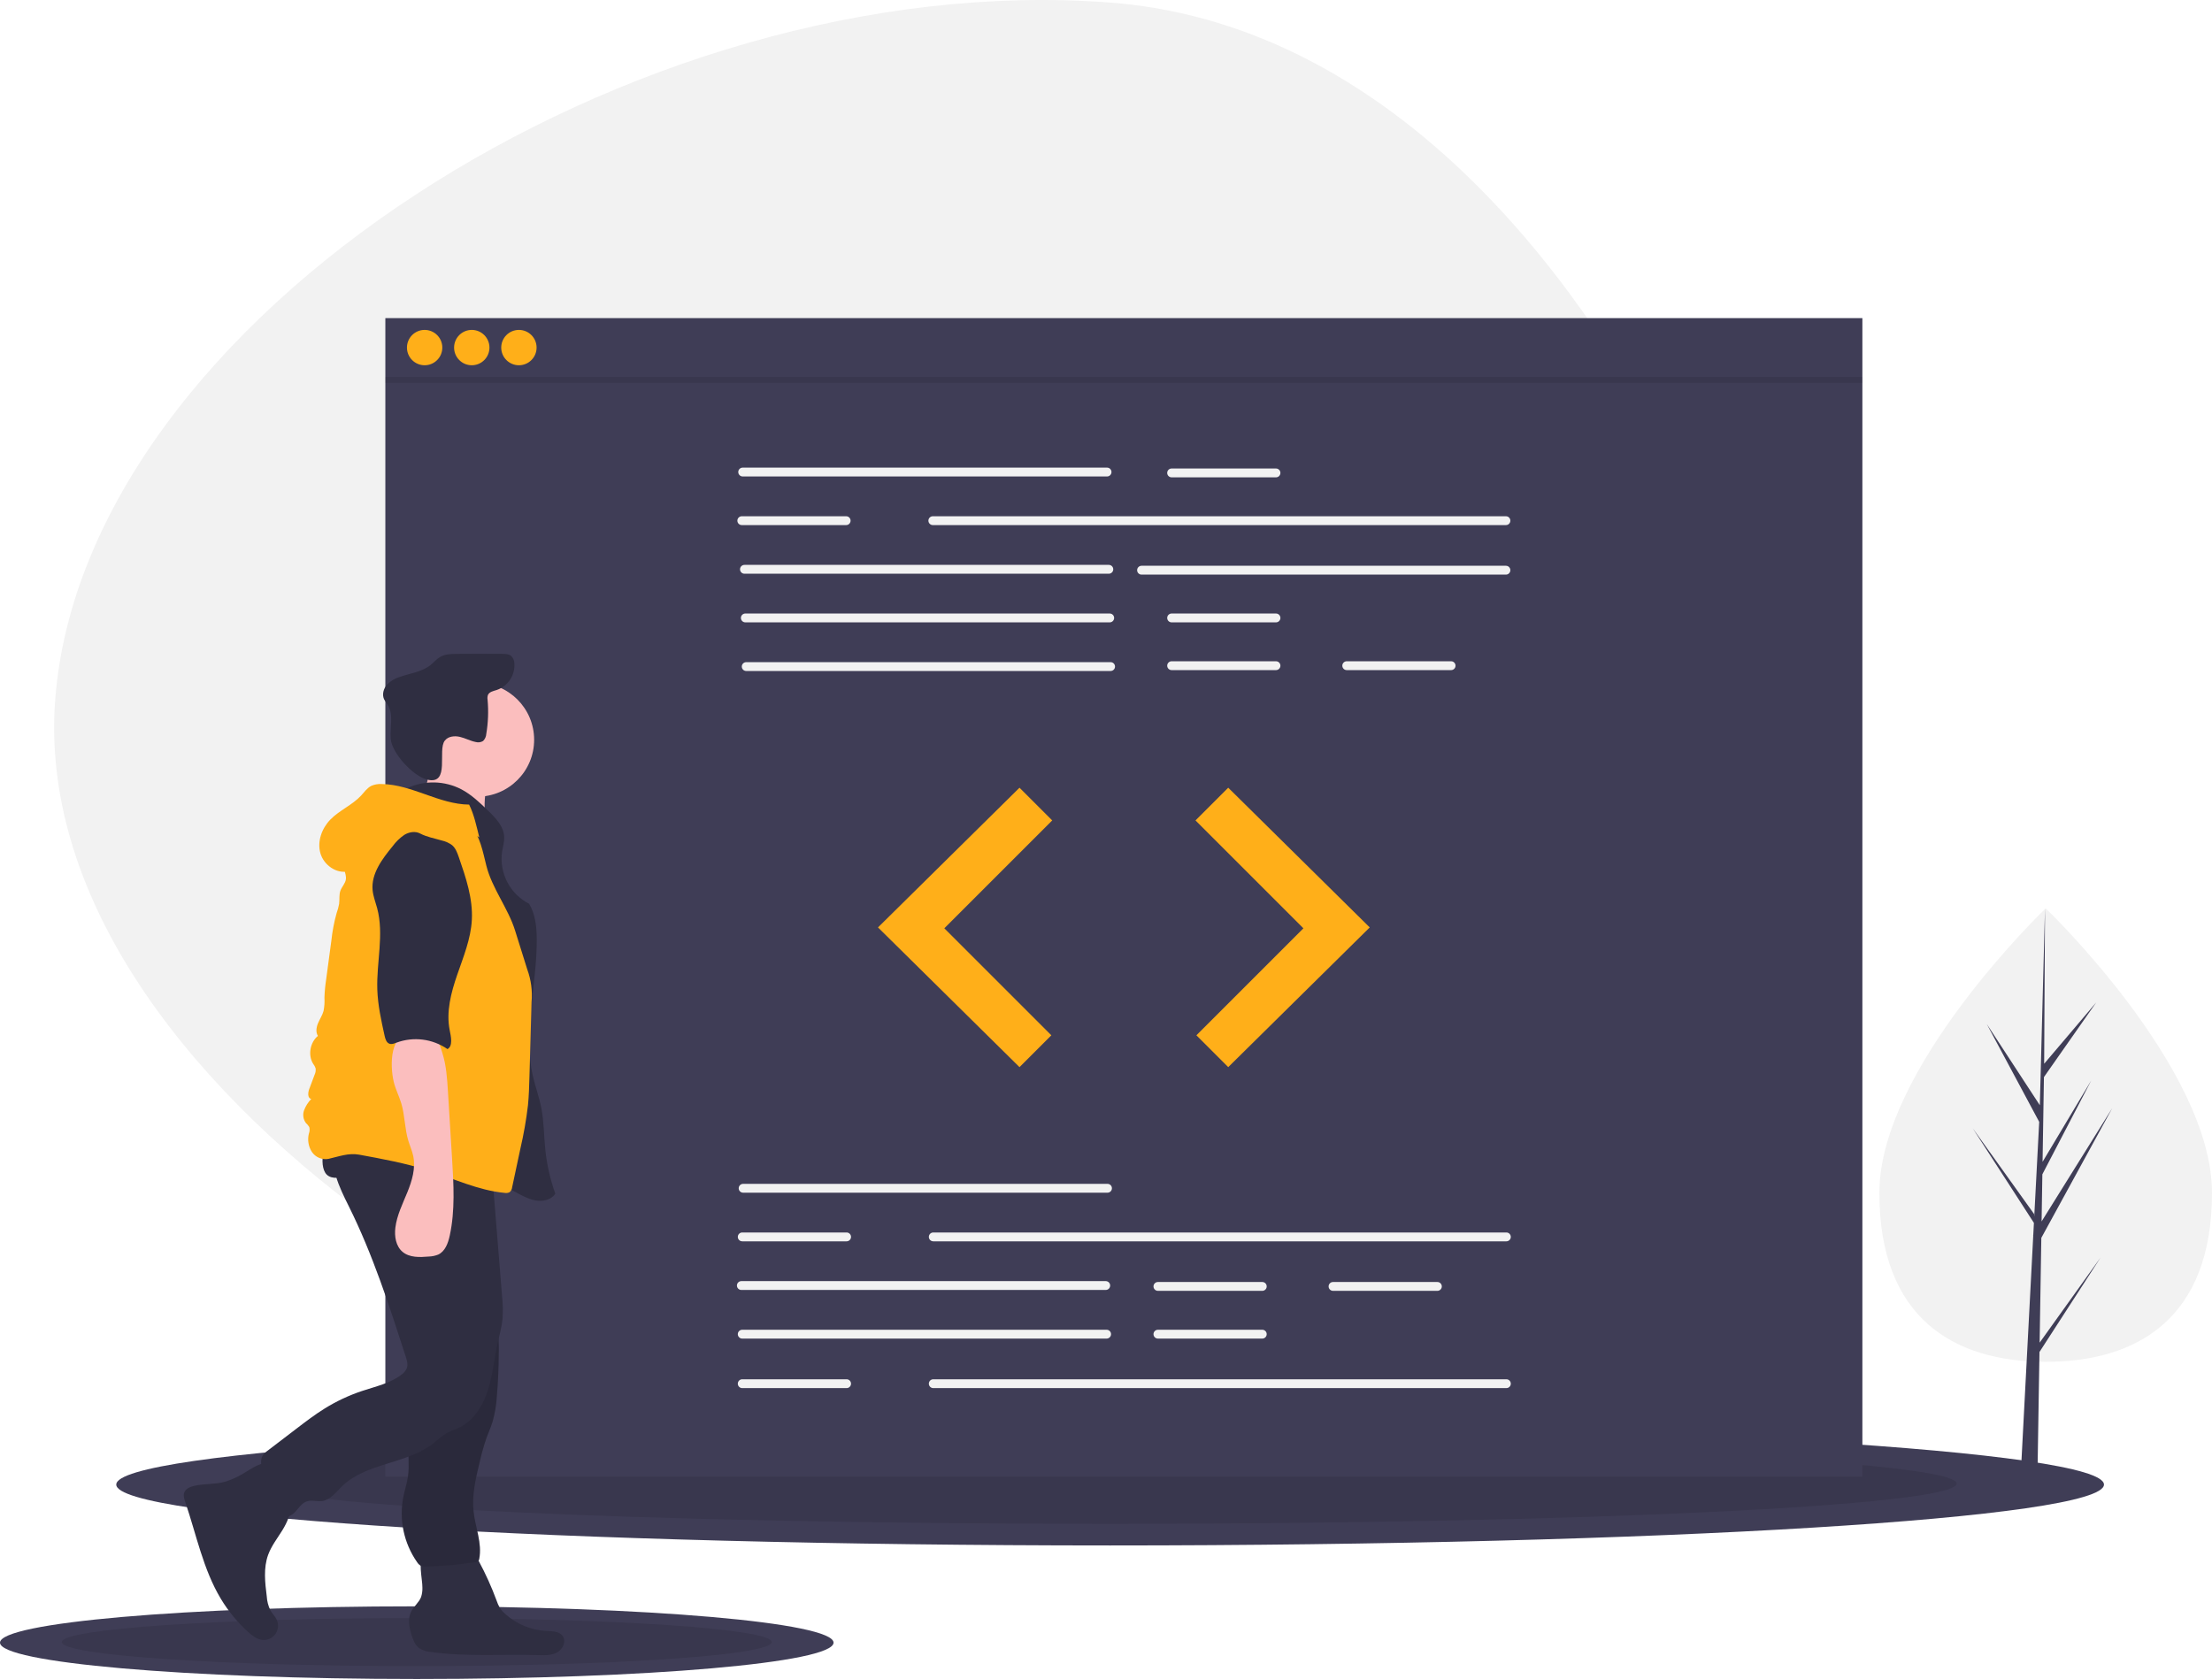
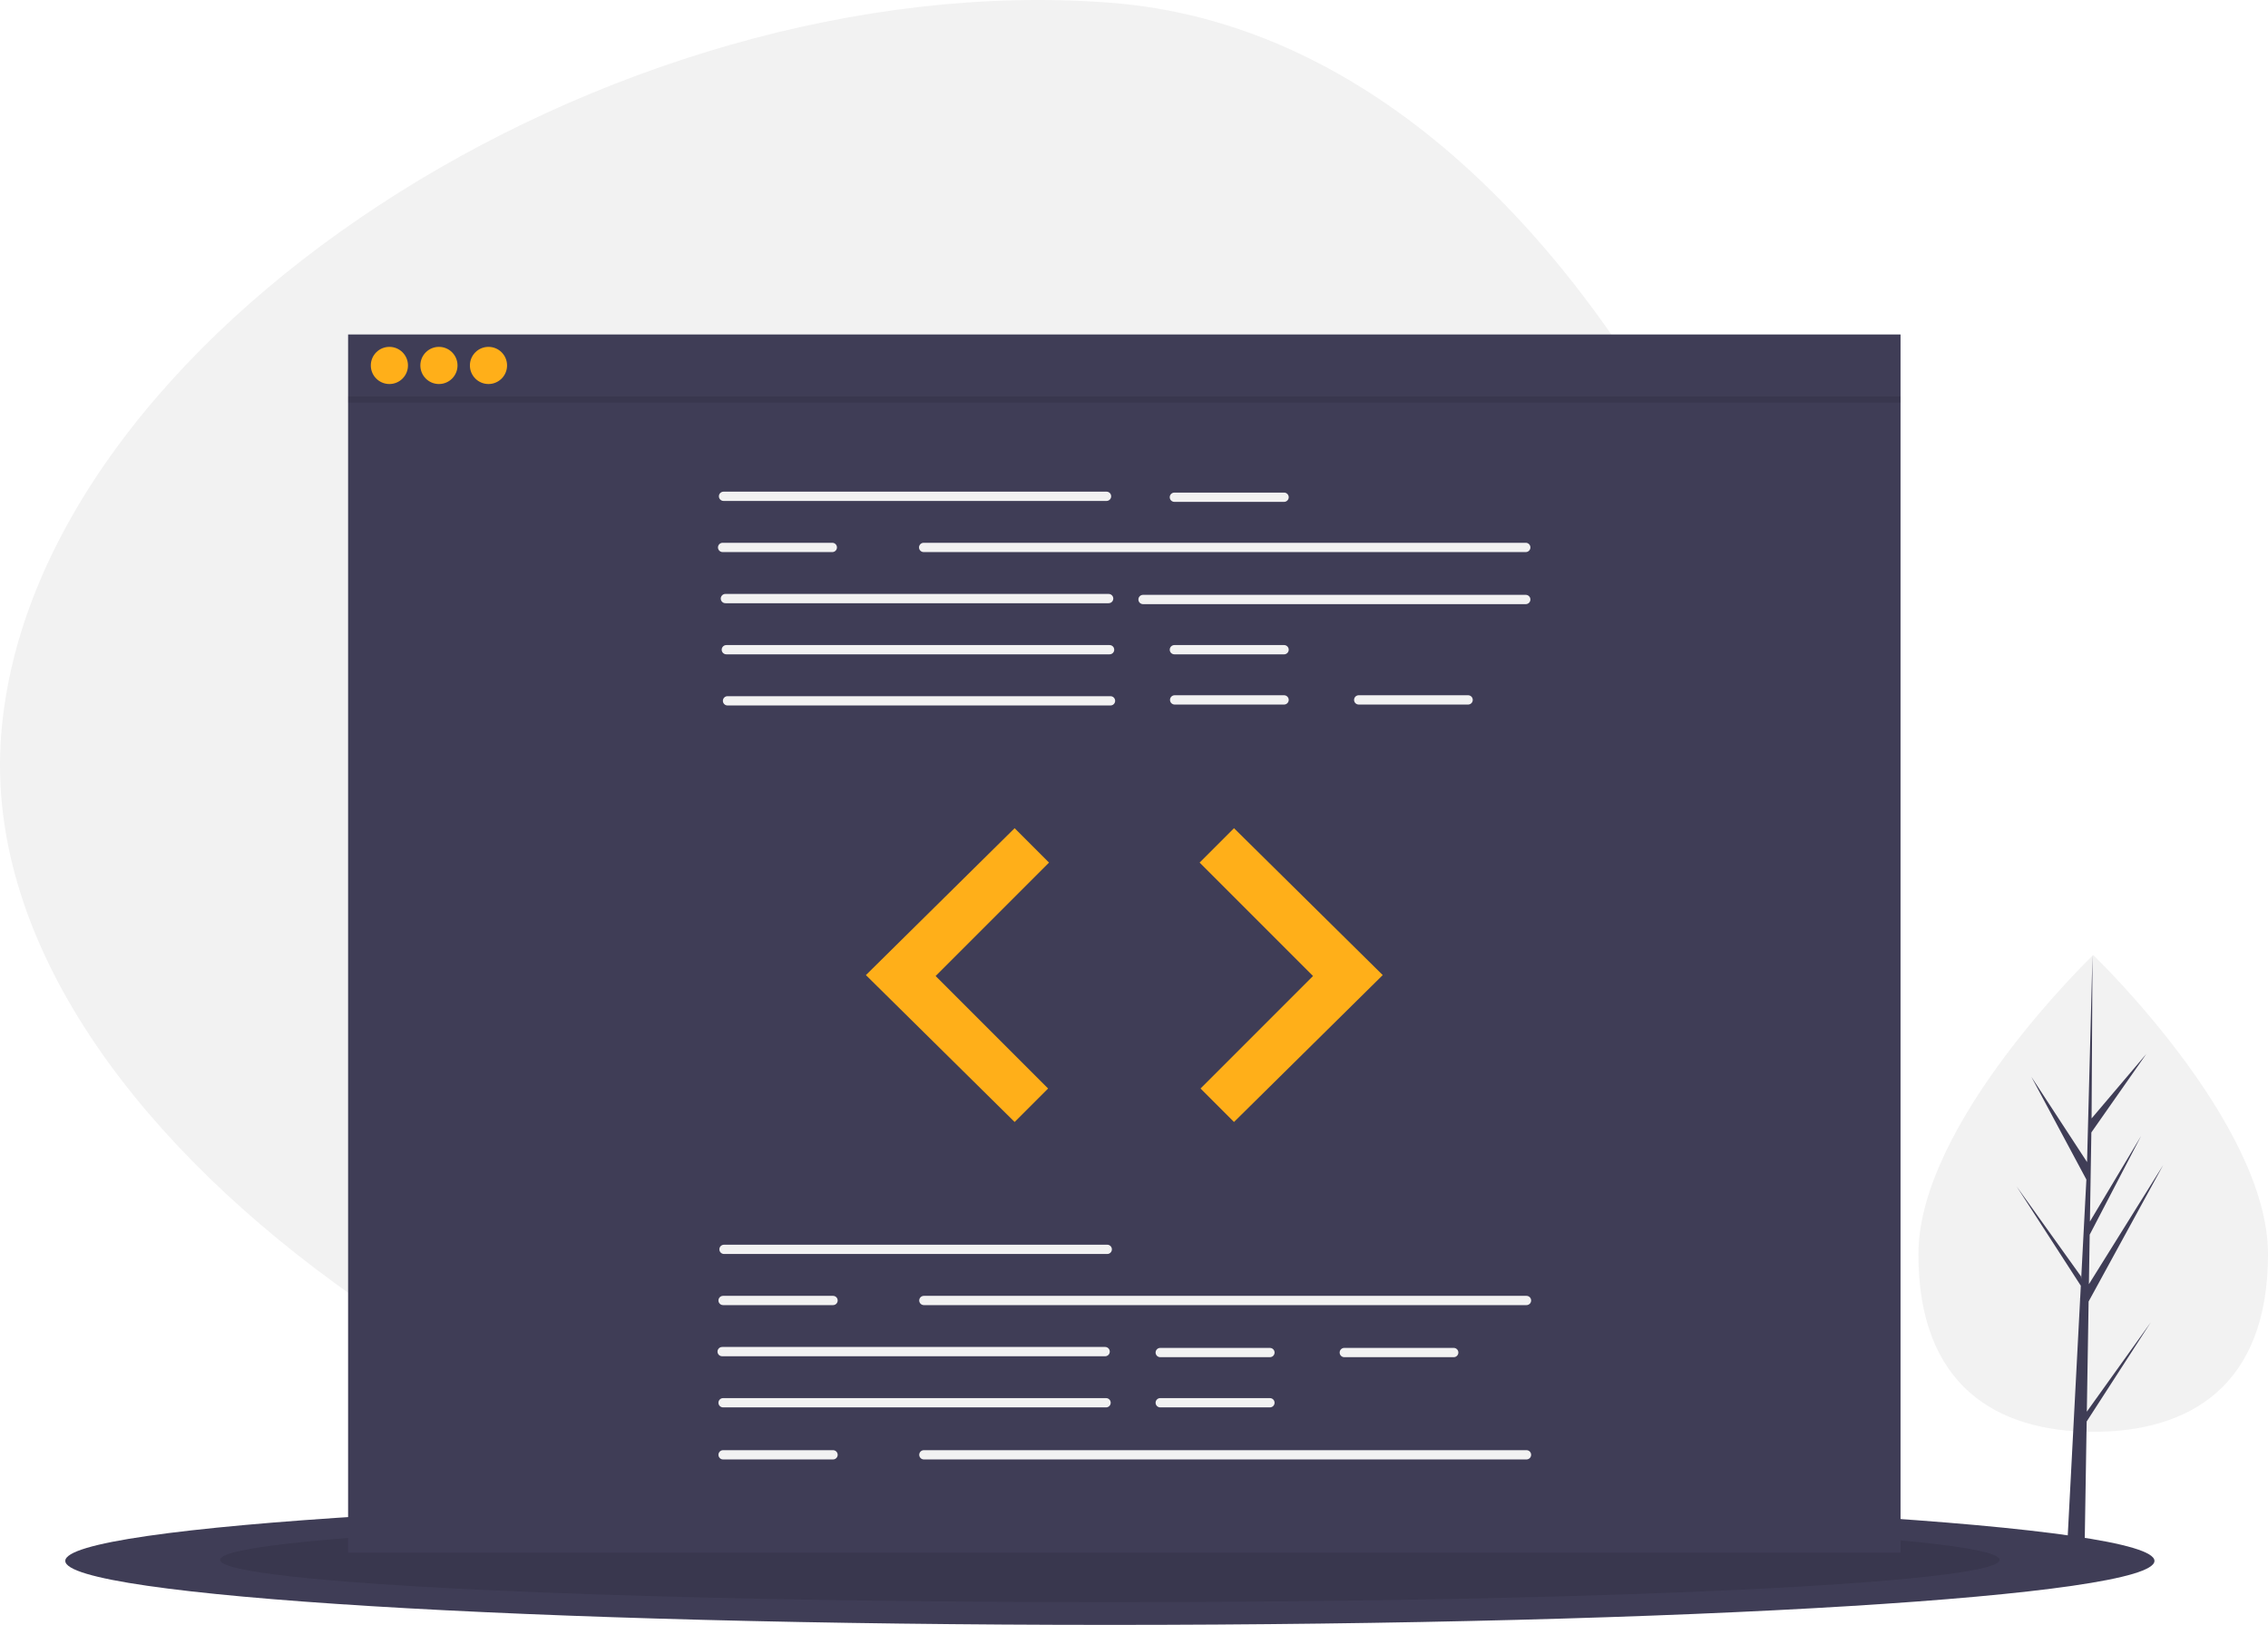
- <svg xmlns="http://www.w3.org/2000/svg" id="a594ac37-6d44-4297-8862-1cbd9c01c0b7" data-name="Layer 1" width="1126.194" height="855" viewBox="0 0 1126.194 855">
-   <path d="M581.768,778.438C339.369,759.991,50.297,572.172,65.014,378.781S359.7,5.358,602.099,23.805,984.031,403.667,969.314,597.058,824.166,796.885,581.768,778.438Z" transform="translate(-36.90323 -22.5)" fill="#f2f2f2" />
-   <ellipse cx="565.194" cy="756" rx="506" ry="31" fill="#3f3d56" />
-   <ellipse cx="565.194" cy="755.5" rx="431" ry="20.5" opacity="0.1" />
-   <ellipse cx="212.194" cy="836.5" rx="212.194" ry="18.5" fill="#3f3d56" />
-   <ellipse cx="212.194" cy="836.202" rx="180.742" ry="12.234" opacity="0.1" />
-   <rect x="196.194" y="162" width="752" height="590" fill="#3f3d56" />
-   <path d="M600.541,265.129H415.024a2.251,2.251,0,1,1,0-4.503H600.541a2.251,2.251,0,0,1,0,4.503Z" transform="translate(-36.90323 -22.5)" fill="#f2f2f2" />
-   <path d="M803.62,289.895H511.835a2.251,2.251,0,0,1,0-4.503H803.62a2.251,2.251,0,1,1,0,4.503Z" transform="translate(-36.90323 -22.5)" fill="#f2f2f2" />
-   <path d="M601.442,314.661H415.924a2.251,2.251,0,1,1,0-4.503H601.442a2.251,2.251,0,1,1,0,4.503Z" transform="translate(-36.90323 -22.5)" fill="#f2f2f2" />
-   <path d="M803.62,315.111H618.102a2.251,2.251,0,0,1,0-4.503H803.62a2.251,2.251,0,1,1,0,4.503Z" transform="translate(-36.90323 -22.5)" fill="#f2f2f2" />
-   <path d="M601.892,339.426H416.374a2.251,2.251,0,0,1,0-4.503H601.892a2.251,2.251,0,1,1,0,4.503Z" transform="translate(-36.90323 -22.5)" fill="#f2f2f2" />
-   <path d="M602.342,364.192H416.825a2.251,2.251,0,0,1,0-4.503H602.342a2.251,2.251,0,1,1,0,4.503Z" transform="translate(-36.90323 -22.5)" fill="#f2f2f2" />
-   <path d="M686.546,265.579H633.412a2.251,2.251,0,0,1,0-4.503h53.134a2.251,2.251,0,1,1,0,4.503Z" transform="translate(-36.90323 -22.5)" fill="#f2f2f2" />
-   <path d="M686.546,339.426H633.412a2.251,2.251,0,0,1,0-4.503h53.134a2.251,2.251,0,1,1,0,4.503Z" transform="translate(-36.90323 -22.5)" fill="#f2f2f2" />
-   <path d="M686.546,363.742H633.412a2.251,2.251,0,1,1,0-4.503h53.134a2.251,2.251,0,1,1,0,4.503Z" transform="translate(-36.90323 -22.5)" fill="#f2f2f2" />
-   <path d="M775.702,363.742H722.569a2.251,2.251,0,0,1,0-4.503h53.134a2.251,2.251,0,1,1,0,4.503Z" transform="translate(-36.90323 -22.5)" fill="#f2f2f2" />
-   <path d="M467.707,289.895H414.573a2.251,2.251,0,0,1,0-4.503h53.134a2.251,2.251,0,0,1,0,4.503Z" transform="translate(-36.90323 -22.5)" fill="#f2f2f2" />
-   <path d="M600.766,629.861H415.249a2.251,2.251,0,0,1,0-4.503H600.766a2.251,2.251,0,0,1,0,4.503Z" transform="translate(-36.90323 -22.5)" fill="#f2f2f2" />
-   <path d="M599.866,679.392H414.348a2.251,2.251,0,1,1,0-4.503H599.866a2.251,2.251,0,0,1,0,4.503Z" transform="translate(-36.90323 -22.5)" fill="#f2f2f2" />
-   <path d="M600.316,704.158H414.798a2.251,2.251,0,1,1,0-4.503H600.316a2.251,2.251,0,1,1,0,4.503Z" transform="translate(-36.90323 -22.5)" fill="#f2f2f2" />
-   <path d="M679.566,679.842H626.433a2.251,2.251,0,0,1,0-4.503h53.134a2.251,2.251,0,0,1,0,4.503Z" transform="translate(-36.90323 -22.5)" fill="#f2f2f2" />
-   <path d="M679.566,704.158H626.433a2.251,2.251,0,0,1,0-4.503h53.134a2.251,2.251,0,1,1,0,4.503Z" transform="translate(-36.90323 -22.5)" fill="#f2f2f2" />
-   <path d="M768.723,679.842H715.589a2.251,2.251,0,1,1,0-4.503h53.134a2.251,2.251,0,0,1,0,4.503Z" transform="translate(-36.90323 -22.5)" fill="#f2f2f2" />
-   <path d="M803.845,654.626H512.06a2.251,2.251,0,0,1,0-4.503H803.845a2.251,2.251,0,0,1,0,4.503Z" transform="translate(-36.90323 -22.5)" fill="#f2f2f2" />
-   <path d="M467.932,654.626H414.798a2.251,2.251,0,0,1,0-4.503H467.932a2.251,2.251,0,0,1,0,4.503Z" transform="translate(-36.90323 -22.5)" fill="#f2f2f2" />
-   <path d="M803.845,729.374H512.06a2.251,2.251,0,1,1,0-4.503H803.845a2.251,2.251,0,0,1,0,4.503Z" transform="translate(-36.90323 -22.5)" fill="#f2f2f2" />
-   <path d="M467.932,729.374H414.798a2.251,2.251,0,1,1,0-4.503H467.932a2.251,2.251,0,1,1,0,4.503Z" transform="translate(-36.90323 -22.5)" fill="#f2f2f2" />
-   <polygon points="519.06 401.13 447.014 472.275 519.06 543.42 535.27 527.21 480.786 472.725 535.72 417.79 519.06 401.13" fill="#ffaf19" />
-   <polygon points="625.327 401.13 697.373 472.275 625.327 543.42 609.117 527.21 663.602 472.725 608.667 417.79 625.327 401.13" fill="#ffaf19" />
-   <circle cx="216.194" cy="177" r="9" fill="#ffaf19" />
-   <circle cx="240.194" cy="177" r="9" fill="#ffaf19" />
-   <circle cx="264.194" cy="177" r="9" fill="#ffaf19" />
-   <rect x="196.194" y="192" width="752" height="3" opacity="0.1" />
-   <path d="M1163.097,629.954c0,63.771-37.911,86.038-84.676,86.038s-84.676-22.266-84.676-86.038,84.676-144.898,84.676-144.898S1163.097,566.182,1163.097,629.954Z" transform="translate(-36.90323 -22.5)" fill="#f2f2f2" />
-   <polygon points="1038.433 683.736 1039.3 630.365 1075.391 564.338 1039.436 621.993 1039.826 597.995 1064.699 550.226 1039.929 591.645 1039.929 591.645 1040.63 548.484 1067.265 510.453 1040.74 541.697 1041.178 462.556 1038.425 567.325 1038.651 563.003 1011.571 521.552 1038.217 571.3 1035.694 619.503 1035.619 618.223 1004.4 574.602 1035.524 622.743 1035.209 628.771 1035.152 628.862 1035.178 629.357 1028.776 751.653 1037.329 751.653 1038.355 688.485 1069.404 640.461 1038.433 683.736" fill="#3f3d56" />
-   <path d="M159.525,773.591a43.126,43.126,0,0,1-8.178,3.503c-5.079,1.387-10.507.878-15.637,2.063-2.1.485-4.386,1.499-5.054,3.549-.49,1.503.043,3.127.553,4.623,5.669,16.62,9.085,34.266,18.125,49.321a74.641,74.641,0,0,0,13.993,16.988c2.055,1.852,4.384,3.664,7.135,3.955a7.248,7.248,0,0,0,7.371-10.182c-.811-1.801-2.317-3.196-3.289-4.916a18.757,18.757,0,0,1-1.819-6.991c-.893-7.108-1.754-14.538.709-21.265,1.652-4.512,4.682-8.359,7.206-12.447s4.622-8.772,4.06-13.544c-.383-3.257-1.972-6.237-3.65-9.054-1.681-2.823-5.005-10.408-8.383-11.35C169.16,766.864,162.583,772.024,159.525,773.591Z" transform="translate(-36.90323 -22.5)" fill="#2f2e41" />
-   <path d="M251.96,831a14.019,14.019,0,0,1-.663,4.745c-1.058,2.793-3.681,4.706-5.036,7.367-1.885,3.701-1.031,8.174.218,12.135.783,2.483,1.81,5.067,3.912,6.603a12.893,12.893,0,0,0,5.954,1.907c18.036,2.496,36.358,1.064,54.559,1.587,3.317.095,6.829.211,9.725-1.41s4.686-5.697,2.717-8.368c-1.769-2.399-5.265-2.376-8.242-2.518a33.912,33.912,0,0,1-20.913-8.615,15.112,15.112,0,0,1-2.933-3.377,20.753,20.753,0,0,1-1.534-3.518,156.799,156.799,0,0,0-9.084-20.119c-.979-1.815-2.087-3.705-3.906-4.676a10.323,10.323,0,0,0-4.239-.926c-4.536-.294-16.283-1.838-19.791,1.69C249.461,816.768,252.032,826.86,251.96,831Z" transform="translate(-36.90323 -22.5)" fill="#2f2e41" />
-   <circle cx="242.971" cy="376.72" r="28.975" fill="#fbbebe" />
-   <path d="M253.709,423.146c-1.723,4.614-4.647,8.947-8.9,11.43l40.075,8.175a42.453,42.453,0,0,1-.562-17.869,10.3,10.3,0,0,0,.24-4.409c-.754-2.907-4.026-4.307-6.955-4.974-7.314-1.667-13.782-2.561-20.579-5.792C254.95,413.263,255.241,419.045,253.709,423.146Z" transform="translate(-36.90323 -22.5)" fill="#fbbebe" />
-   <path d="M244.474,423.727a31.338,31.338,0,0,1,27.313.714c5.138,2.707,9.392,6.794,13.572,10.826,3.853,3.717,7.962,7.972,8.236,13.319.132,2.59-.676,5.123-1.084,7.684a25.766,25.766,0,0,0,13.78,26.469c3.184,5.303,3.841,11.729,3.889,17.914.185,23.436-7.209,47.161-1.93,69.995,1.239,5.361,3.162,10.554,4.232,15.951,1.387,6.991,1.318,14.18,2.044,21.27a95.266,95.266,0,0,0,5.113,22.495c-1.744,2.774-5.374,3.837-8.642,3.613s-6.325-1.643-9.242-3.136c-14.123-7.227-27.059-16.757-41.687-22.9-9.678-4.064-19.987-6.595-29.376-11.288s-18.12-12.142-20.99-22.238c-1.241-4.365-1.318-8.965-1.385-13.503-.285-19.114-.55-38.436,3.61-57.094,3.669-16.454,10.741-32.194,12.284-48.981.502-5.464.513-11.314,3.566-15.873C232.091,432.52,241.409,430.851,244.474,423.727Z" transform="translate(-36.90323 -22.5)" fill="#2f2e41" />
-   <path d="M263.395,399.629c1.707-2.227,5-2.531,7.728-1.872s5.243,2.064,7.997,2.599a4.675,4.675,0,0,0,3.743-.526,5.444,5.444,0,0,0,1.615-3.57,68.163,68.163,0,0,0,.671-17.38,5.147,5.147,0,0,1,.159-2.437c.682-1.643,2.763-2.035,4.462-2.562a13.316,13.316,0,0,0,9.013-13.633,5.421,5.421,0,0,0-1.657-3.741c-1.175-.958-2.82-1.016-4.336-1.029q-11.683-.094-23.367.006c-2.883.025-5.91.096-8.409,1.533-1.848,1.063-3.222,2.773-4.88,4.112-4.326,3.491-10.178,4.201-15.441,5.991a15.308,15.308,0,0,0-6.768,4.036c-1.75,2-2.592,4.973-1.493,7.393a26.252,26.252,0,0,0,1.887,2.904c3.105,4.964,1.038,11.403,1.501,17.24.579,7.288,11.365,19.112,18.679,20.836C266.308,422.311,259.486,404.414,263.395,399.629Z" transform="translate(-36.90323 -22.5)" fill="#2f2e41" />
-   <path d="M247.037,719.183c.745,5.322,1.701,10.662,1.445,16.029-.357,7.494-3.059,14.714-3.559,22.199-.373,5.591.49,11.242-.287,16.791-.497,3.553-1.656,6.978-2.373,10.494a43.395,43.395,0,0,0,6.973,33.265,5.448,5.448,0,0,0,2.023,1.961,5.714,5.714,0,0,0,2.508.332,179.947,179.947,0,0,0,25.17-2.287,2.414,2.414,0,0,0,1.616-.713,2.266,2.266,0,0,0,.351-.954c1.544-7.936-1.977-15.893-2.872-23.928-.956-8.58,1.103-17.177,3.146-25.565a113.548,113.548,0,0,1,3.467-12.228c.988-2.697,2.181-5.321,3.037-8.063a61.46,61.46,0,0,0,2.202-13.203q.892-10.575.945-21.199a88.958,88.958,0,0,0-1.665-20.01c-1.878-8.338-5.724-16.081-9.536-23.73a15.029,15.029,0,0,0-5.618,2.67,125.38,125.38,0,0,1-15.35,8.481c-3.567,1.657-10.522,2.833-12.786,6.286-2.232,3.405-.792,10.351-.621,14.106Q245.694,709.584,247.037,719.183Z" transform="translate(-36.90323 -22.5)" fill="#2f2e41" />
-   <path d="M247.037,719.183c.745,5.322,1.701,10.662,1.445,16.029-.357,7.494-3.059,14.714-3.559,22.199-.373,5.591.49,11.242-.287,16.791-.497,3.553-1.656,6.978-2.373,10.494a43.395,43.395,0,0,0,6.973,33.265,5.448,5.448,0,0,0,2.023,1.961,5.714,5.714,0,0,0,2.508.332,179.947,179.947,0,0,0,25.17-2.287,2.414,2.414,0,0,0,1.616-.713,2.266,2.266,0,0,0,.351-.954c1.544-7.936-1.977-15.893-2.872-23.928-.956-8.58,1.103-17.177,3.146-25.565a113.548,113.548,0,0,1,3.467-12.228c.988-2.697,2.181-5.321,3.037-8.063a61.46,61.46,0,0,0,2.202-13.203q.892-10.575.945-21.199a88.958,88.958,0,0,0-1.665-20.01c-1.878-8.338-5.724-16.081-9.536-23.73a15.029,15.029,0,0,0-5.618,2.67,125.38,125.38,0,0,1-15.35,8.481c-3.567,1.657-10.522,2.833-12.786,6.286-2.232,3.405-.792,10.351-.621,14.106Q245.694,709.584,247.037,719.183Z" transform="translate(-36.90323 -22.5)" opacity="0.1" />
-   <path d="M207.864,605.518c-3.848,10.359,1.808,21.554,6.722,31.452,12.106,24.386,20.513,50.407,28.874,76.317.626,1.941,1.252,4.058.554,5.974a7.825,7.825,0,0,1-2.822,3.347c-5.765,4.379-13.107,5.939-19.975,8.23a90.184,90.184,0,0,0-18.943,8.88c-4.977,3.084-9.639,6.644-14.292,10.197l-14.812,11.312a9.903,9.903,0,0,0-2.476,2.397c-1.429,2.241-.843,5.167-.132,7.728a131.432,131.432,0,0,0,7.252,19.792,6.911,6.911,0,0,0,2.63,3.447c2.312,1.242,5.14-.405,6.905-2.347s3.292-4.359,5.781-5.193c2.486-.833,5.222.176,7.818-.189,4.199-.589,6.986-4.457,10.013-7.426,12.365-12.131,33.01-11.251,46.612-21.977a59.228,59.228,0,0,1,6.231-4.868c2.3-1.359,4.907-2.105,7.293-3.307,7.257-3.654,11.819-11.209,14.262-18.957s3.141-15.928,4.897-23.861c.908-4.101,2.103-8.158,2.507-12.338a66.094,66.094,0,0,0-.253-11.666L287.604,621.748c-.4-4.943-.8-9.892-1.576-14.791-14.577.521-29.143,1.108-43.728,1.28C230.695,608.374,218.876,609.186,207.864,605.518Z" transform="translate(-36.90323 -22.5)" fill="#2f2e41" />
-   <path d="M202.506,619.721c1.977,3.18,6.79,3.114,10.104,1.371s5.889-4.673,9.211-6.401c4.464-2.323,9.746-2.235,14.776-2.093,7.964.225,16.025.464,23.687,2.647,7.925,2.257,15.64,6.603,23.834,5.736,1.426-.151,2.985-.56,3.761-1.766a5.544,5.544,0,0,0,.62-2.836l.268-7.159a6.464,6.464,0,0,0-.57-3.625,6.082,6.082,0,0,0-2.716-2.079c-11.663-5.646-24.965-6.697-37.915-7.141q-9.875-.338-19.757-.278c-5.591.034-12.303-.775-17.739.719C202.774,598.82,198.805,613.769,202.506,619.721Z" transform="translate(-36.90323 -22.5)" fill="#2f2e41" />
-   <path d="M275.742,432.226c-15.282-.135-29.131-10.223-44.412-10.468a11.514,11.514,0,0,0-5.393.93c-2.129,1.073-3.529,3.147-5.147,4.898-4.518,4.893-11.061,7.505-15.703,12.281-4.352,4.478-6.773,11.15-5.055,17.153s8.204,10.608,14.279,9.165A36.801,36.801,0,0,1,228.65,446.706a72.887,72.887,0,0,1,11.205-5.882c6.868-3.112,14.548-6.283,21.718-3.95a30.638,30.638,0,0,1,7.409,4.04l11.954,8.03C279.543,443.45,278.29,437.288,275.742,432.226Z" transform="translate(-36.90323 -22.5)" fill="#ffaf19" />
-   <path d="M212.552,460.874c-2.029,2.532.894,6.2.447,9.413-.297,2.135-2.054,3.765-2.786,5.793-.758,2.1-.356,4.427-.643,6.641a28.489,28.489,0,0,1-1.275,4.73,84.975,84.975,0,0,0-2.686,14.026l-2.675,19.976a75.681,75.681,0,0,0-.846,9.078,27.107,27.107,0,0,1-.452,6.787c-.592,2.183-1.904,4.093-2.786,6.175s-1.291,4.602-.099,6.524c-3.991,3.325-5.178,9.854-2.387,14.235a7.899,7.899,0,0,1,1.23,2.265,5.82,5.82,0,0,1-.542,3.34l-2.705,7.207c-.692,1.845-.911,4.653,1.014,5.074a17.006,17.006,0,0,0-3.651,5.767,6.866,6.866,0,0,0,.972,6.506,8.289,8.289,0,0,1,1.694,2.056,5.473,5.473,0,0,1-.196,3.243,11.906,11.906,0,0,0,1.473,9.333,8.371,8.371,0,0,0,8.418,3.609c5.41-1.22,10.272-3.147,15.728-2.146,11.746,2.155,23.53,4.32,34.906,7.952,12.984,4.145,25.556,10.224,39.126,11.5a3.798,3.798,0,0,0,2.617-.407,3.931,3.931,0,0,0,1.21-2.488q2.097-9.832,4.194-19.665a202.363,202.363,0,0,0,3.855-22.028c.477-4.781.614-9.589.749-14.392l1.081-38.231a38.197,38.197,0,0,0-2.2-16.62l-6.217-19.848c-3.548-11.327-11.688-21.371-14.586-32.882-1.834-7.285-3.189-15.103-8.108-20.781-7.012-8.095-19.145-9.354-29.764-7.962-4.797.629-9.636,1.714-13.785,4.202-4.798,2.877-8.333,7.409-11.753,11.836C218.305,454.343,215.436,457.276,212.552,460.874Z" transform="translate(-36.90323 -22.5)" fill="#ffaf19" />
-   <path d="M237.347,573.323c.875,3.773,2.712,7.251,3.837,10.957,1.884,6.209,1.724,12.896,3.605,19.106.789,2.606,1.933,5.109,2.5,7.773,1.321,6.211-.608,12.636-3.003,18.516s-5.313,11.678-6.091,17.98c-.548,4.438.239,9.45,3.66,12.331,3.552,2.99,8.713,2.788,13.339,2.39a14.016,14.016,0,0,0,4.841-1.008c3.538-1.674,5.028-5.86,5.855-9.685,2.771-12.819,1.98-26.106,1.174-39.197l-2.106-34.234c-.405-6.591-.84-13.318-2.871-19.646-.739-2.302-2.026-6.954-4.129-8.424-2.083-1.456-8.03-1.521-10.609-1.642C235.251,547.97,235.387,564.856,237.347,573.323Z" transform="translate(-36.90323 -22.5)" fill="#fbbebe" />
-   <path d="M250.751,446.923c-2.471-1.294-5.584-.736-7.972.704a24.568,24.568,0,0,0-5.972,5.798c-5.339,6.517-10.991,13.995-10.199,22.382.297,3.145,1.501,6.121,2.317,9.172,3.579,13.38-.379,27.53.075,41.373.262,7.999,2.003,15.866,3.736,23.679.354,1.595.92,3.44,2.463,3.977,1.159.403,2.41-.115,3.557-.551A28.371,28.371,0,0,1,264.721,556.731c2.865-1.529,1.791-6.363,1.149-9.546-1.908-9.458.682-19.214,3.828-28.335s6.911-18.23,7.432-27.865c.591-10.916-3.029-21.571-6.6-31.903-.779-2.255-1.631-4.62-3.439-6.178a13.665,13.665,0,0,0-5.203-2.377C258.096,449.406,254.255,448.758,250.751,446.923Z" transform="translate(-36.90323 -22.5)" fill="#2f2e41" />
+ <svg xmlns="http://www.w3.org/2000/svg" width="1098.623" height="787" viewBox="0 0 1098.623 787">
+   <g id="code-review" transform="translate(-27.571)">
+     <path id="Path_96" data-name="Path 96" d="M581.768,778.438C339.369,759.991,50.3,572.172,65.014,378.781S359.7,5.358,602.1,23.805,984.031,403.667,969.314,597.058,824.166,796.885,581.768,778.438Z" transform="translate(-36.903 -22.5)" fill="#f2f2f2" />
+     <ellipse id="Ellipse_5" data-name="Ellipse 5" cx="506" cy="31" rx="506" ry="31" transform="translate(59.194 725)" fill="#3f3d56" />
+     <ellipse id="Ellipse_6" data-name="Ellipse 6" cx="431" cy="20.5" rx="431" ry="20.5" transform="translate(134.194 735)" opacity="0.1" />
+     <rect id="Rectangle_106" data-name="Rectangle 106" width="752" height="590" transform="translate(196.194 162)" fill="#3f3d56" />
+     <path id="Path_97" data-name="Path 97" d="M600.541,265.129H415.024a2.251,2.251,0,1,1,0-4.5H600.541a2.251,2.251,0,0,1,0,4.5Z" transform="translate(-36.903 -22.5)" fill="#f2f2f2" />
+     <path id="Path_98" data-name="Path 98" d="M803.62,289.895H511.835a2.251,2.251,0,0,1,0-4.5H803.62a2.251,2.251,0,0,1,0,4.5Z" transform="translate(-36.903 -22.5)" fill="#f2f2f2" />
+     <path id="Path_99" data-name="Path 99" d="M601.442,314.661H415.924a2.251,2.251,0,1,1,0-4.5H601.442a2.251,2.251,0,1,1,0,4.5Z" transform="translate(-36.903 -22.5)" fill="#f2f2f2" />
+     <path id="Path_100" data-name="Path 100" d="M803.62,315.111H618.1a2.251,2.251,0,0,1,0-4.5H803.62a2.251,2.251,0,0,1,0,4.5Z" transform="translate(-36.903 -22.5)" fill="#f2f2f2" />
+     <path id="Path_101" data-name="Path 101" d="M601.892,339.426H416.374a2.251,2.251,0,1,1,0-4.5H601.892a2.251,2.251,0,1,1,0,4.5Z" transform="translate(-36.903 -22.5)" fill="#f2f2f2" />
+     <path id="Path_102" data-name="Path 102" d="M602.342,364.192H416.825a2.251,2.251,0,0,1,0-4.5H602.342a2.251,2.251,0,1,1,0,4.5Z" transform="translate(-36.903 -22.5)" fill="#f2f2f2" />
+     <path id="Path_103" data-name="Path 103" d="M686.546,265.579H633.412a2.251,2.251,0,1,1,0-4.5h53.134a2.251,2.251,0,0,1,0,4.5Z" transform="translate(-36.903 -22.5)" fill="#f2f2f2" />
+     <path id="Path_104" data-name="Path 104" d="M686.546,339.426H633.412a2.251,2.251,0,1,1,0-4.5h53.134a2.251,2.251,0,0,1,0,4.5Z" transform="translate(-36.903 -22.5)" fill="#f2f2f2" />
+     <path id="Path_105" data-name="Path 105" d="M686.546,363.742H633.412a2.251,2.251,0,0,1,0-4.5h53.134a2.251,2.251,0,0,1,0,4.5Z" transform="translate(-36.903 -22.5)" fill="#f2f2f2" />
+     <path id="Path_106" data-name="Path 106" d="M775.7,363.742H722.569a2.251,2.251,0,0,1,0-4.5H775.7a2.251,2.251,0,0,1,0,4.5Z" transform="translate(-36.903 -22.5)" fill="#f2f2f2" />
+     <path id="Path_107" data-name="Path 107" d="M467.707,289.895H414.573a2.251,2.251,0,1,1,0-4.5h53.134a2.251,2.251,0,0,1,0,4.5Z" transform="translate(-36.903 -22.5)" fill="#f2f2f2" />
+     <path id="Path_108" data-name="Path 108" d="M600.766,629.861H415.249a2.251,2.251,0,1,1,0-4.5H600.766a2.251,2.251,0,1,1,0,4.5Z" transform="translate(-36.903 -22.5)" fill="#f2f2f2" />
+     <path id="Path_109" data-name="Path 109" d="M599.866,679.392H414.348a2.251,2.251,0,1,1,0-4.5H599.866a2.251,2.251,0,0,1,0,4.5Z" transform="translate(-36.903 -22.5)" fill="#f2f2f2" />
+     <path id="Path_110" data-name="Path 110" d="M600.316,704.158H414.8a2.251,2.251,0,1,1,0-4.5H600.316a2.251,2.251,0,0,1,0,4.5Z" transform="translate(-36.903 -22.5)" fill="#f2f2f2" />
+     <path id="Path_111" data-name="Path 111" d="M679.566,679.842H626.433a2.251,2.251,0,0,1,0-4.5h53.134a2.251,2.251,0,1,1,0,4.5Z" transform="translate(-36.903 -22.5)" fill="#f2f2f2" />
+     <path id="Path_112" data-name="Path 112" d="M679.566,704.158H626.433a2.251,2.251,0,0,1,0-4.5h53.134a2.251,2.251,0,1,1,0,4.5Z" transform="translate(-36.903 -22.5)" fill="#f2f2f2" />
+     <path id="Path_113" data-name="Path 113" d="M768.723,679.842H715.589a2.251,2.251,0,0,1,0-4.5h53.134a2.251,2.251,0,0,1,0,4.5Z" transform="translate(-36.903 -22.5)" fill="#f2f2f2" />
+     <path id="Path_114" data-name="Path 114" d="M803.845,654.626H512.06a2.251,2.251,0,1,1,0-4.5H803.845a2.251,2.251,0,1,1,0,4.5Z" transform="translate(-36.903 -22.5)" fill="#f2f2f2" />
+     <path id="Path_115" data-name="Path 115" d="M467.932,654.626H414.8a2.251,2.251,0,1,1,0-4.5h53.134a2.251,2.251,0,1,1,0,4.5Z" transform="translate(-36.903 -22.5)" fill="#f2f2f2" />
+     <path id="Path_116" data-name="Path 116" d="M803.845,729.374H512.06a2.251,2.251,0,1,1,0-4.5H803.845a2.251,2.251,0,1,1,0,4.5Z" transform="translate(-36.903 -22.5)" fill="#f2f2f2" />
+     <path id="Path_117" data-name="Path 117" d="M467.932,729.374H414.8a2.251,2.251,0,1,1,0-4.5h53.134a2.251,2.251,0,1,1,0,4.5Z" transform="translate(-36.903 -22.5)" fill="#f2f2f2" />
+     <path id="Path_118" data-name="Path 118" d="M519.06,401.13l-72.046,71.145L519.06,543.42l16.21-16.21-54.484-54.485L535.72,417.79Z" fill="#ffaf19" />
+     <path id="Path_119" data-name="Path 119" d="M625.327,401.13l72.046,71.145L625.327,543.42l-16.21-16.21L663.6,472.725,608.667,417.79Z" fill="#ffaf19" />
+     <circle id="Ellipse_9" data-name="Ellipse 9" cx="9" cy="9" r="9" transform="translate(207.194 168)" fill="#ffaf19" />
+     <circle id="Ellipse_10" data-name="Ellipse 10" cx="9" cy="9" r="9" transform="translate(231.194 168)" fill="#ffaf19" />
+     <circle id="Ellipse_11" data-name="Ellipse 11" cx="9" cy="9" r="9" transform="translate(255.194 168)" fill="#ffaf19" />
+     <rect id="Rectangle_107" data-name="Rectangle 107" width="752" height="3" transform="translate(196.194 192)" opacity="0.1" />
+     <path id="Path_120" data-name="Path 120" d="M1163.1,629.954c0,63.771-37.911,86.038-84.676,86.038s-84.676-22.266-84.676-86.038,84.676-144.9,84.676-144.9S1163.1,566.182,1163.1,629.954Z" transform="translate(-36.903 -22.5)" fill="#f2f2f2" />
+     <path id="Path_121" data-name="Path 121" d="M1038.433,683.736l.867-53.371,36.091-66.027-35.955,57.655.39-24,24.873-47.769-24.77,41.419h0l.7-43.161,26.635-38.031L1040.74,541.7l.438-79.141-2.753,104.769.226-4.322-27.08-41.451,26.646,49.748-2.523,48.2-.075-1.28L1004.4,574.6l31.124,48.141-.315,6.028-.057.091.026.495-6.4,122.3h8.553l1.026-63.168,31.049-48.024Z" fill="#3f3d56" />
+   </g>
</svg>
